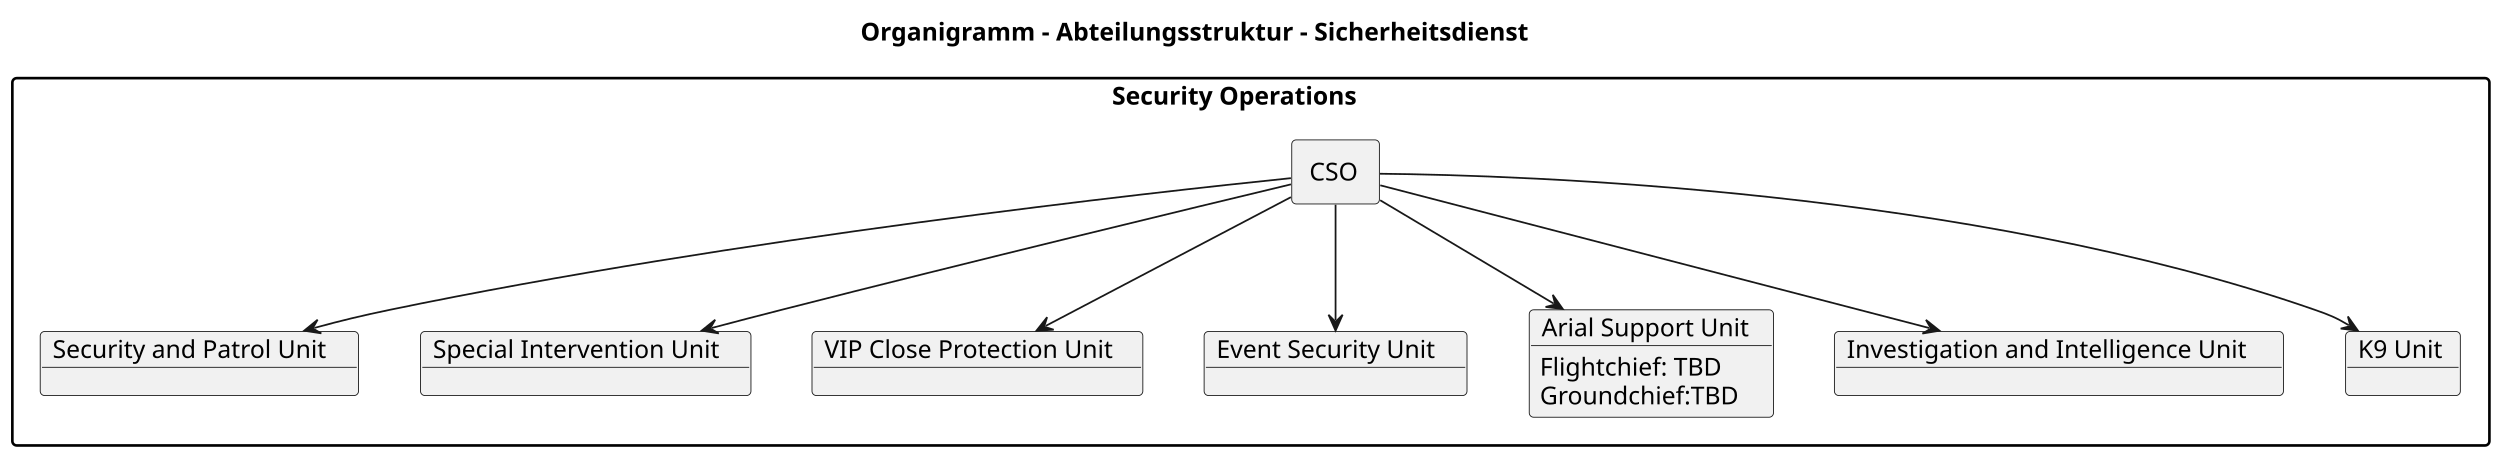
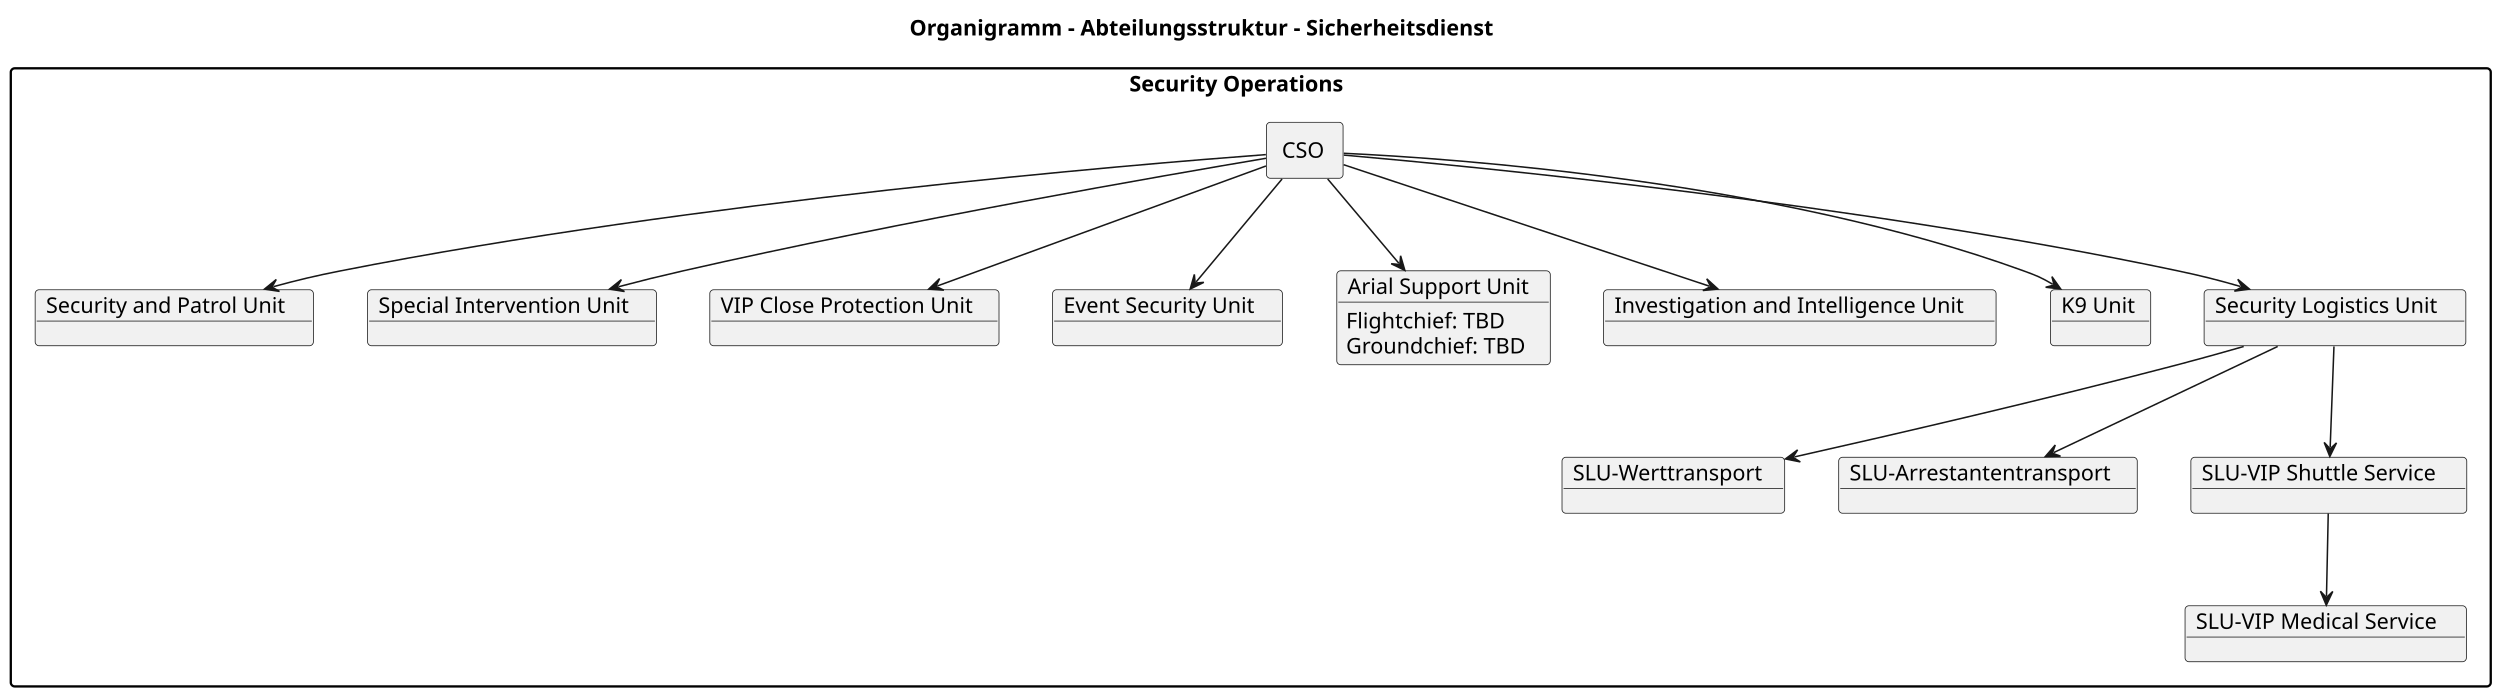
- <svg xmlns="http://www.w3.org/2000/svg" contentStyleType="text/css" data-diagram-type="CLASS" height="258px" preserveAspectRatio="none" style="width:1417px;height:258px;background:#FFFFFF;" version="1.1" viewBox="0 0 1417 258" width="1417px" zoomAndPan="magnify">
+ <svg xmlns="http://www.w3.org/2000/svg" contentStyleType="text/css" data-diagram-type="CLASS" height="451px" preserveAspectRatio="none" style="width:1621px;height:451px;background:#FFFFFF;" version="1.1" viewBox="0 0 1621 451" width="1621px" zoomAndPan="magnify">
  <defs />
  <g>
-     <text fill="#000000" font-family="sans-serif" font-size="14" font-weight="bold" lengthAdjust="spacing" textLength="427.547" x="487.727" y="22.995">Organigramm - Abteilungsstruktur - Sicherheitsdienst</text>
-     <g class="cluster" data-entity="SO" data-source-line="13" data-uid="ent0002" id="cluster_SO">
-       <rect fill="none" height="208.19" rx="2.5" ry="2.5" style="stroke:#000000;stroke-width:1.5;" width="1404" x="7" y="44.297" />
-       <text fill="#000000" font-family="sans-serif" font-size="14" font-weight="bold" lengthAdjust="spacing" textLength="157.418" x="630.291" y="59.292">Security Operations</text>
+     <text fill="#000000" font-family="sans-serif" font-size="14" font-weight="bold" lengthAdjust="spacing" textLength="427.547" x="589.727" y="22.995">Organigramm - Abteilungsstruktur - Sicherheitsdienst</text>
+     <g class="cluster" data-entity="SO" data-source-line="12" data-uid="ent0002" id="cluster_SO">
+       <rect fill="none" height="400.78" rx="2.5" ry="2.5" style="stroke:#000000;stroke-width:1.5;" width="1608" x="7" y="44.297" />
+       <text fill="#000000" font-family="sans-serif" font-size="14" font-weight="bold" lengthAdjust="spacing" textLength="157.418" x="732.291" y="59.292">Security Operations</text>
    </g>
-     <g class="entity" data-entity="CSO" data-source-line="14" data-uid="ent0003" id="entity_CSO">
-       <rect fill="#F1F1F1" height="36.297" rx="2.5" ry="2.5" style="stroke:#181818;stroke-width:0.5;" width="49.682" x="732.16" y="79.297" />
-       <text fill="#000000" font-family="sans-serif" font-size="14" lengthAdjust="spacing" textLength="29.682" x="742.16" y="102.292">CSO</text>
+     <g class="entity" data-entity="CSO" data-source-line="13" data-uid="ent0003" id="entity_CSO">
+       <rect fill="#F1F1F1" height="36.297" rx="2.5" ry="2.5" style="stroke:#181818;stroke-width:0.5;" width="49.682" x="821.16" y="79.297" />
+       <text fill="#000000" font-family="sans-serif" font-size="14" lengthAdjust="spacing" textLength="29.682" x="831.16" y="102.292">CSO</text>
    </g>
-     <g class="entity" data-entity="SPU" data-source-line="16" data-uid="ent0004" id="entity_SPU">
-       <rect fill="#F1F1F1" height="36.297" rx="2.5" ry="2.5" style="stroke:#181818;stroke-width:0.5;" width="180.4" x="22.8" y="187.897" />
-       <text fill="#000000" font-family="sans-serif" font-size="14" lengthAdjust="spacing" textLength="166.4" x="29.8" y="202.892">Security and Patrol Unit</text>
-       <line style="stroke:#181818;stroke-width:0.5;" x1="23.8" x2="202.2" y1="208.194" y2="208.194" />
+     <g class="entity" data-entity="SPU" data-source-line="15" data-uid="ent0004" id="entity_SPU">
+       <rect fill="#F1F1F1" height="36.297" rx="2.5" ry="2.5" style="stroke:#181818;stroke-width:0.5;" width="180.4" x="22.8" y="187.887" />
+       <text fill="#000000" font-family="sans-serif" font-size="14" lengthAdjust="spacing" textLength="166.4" x="29.8" y="202.882">Security and Patrol Unit</text>
+       <line style="stroke:#181818;stroke-width:0.5;" x1="23.8" x2="202.2" y1="208.184" y2="208.184" />
    </g>
-     <g class="entity" data-entity="SIU" data-source-line="17" data-uid="ent0005" id="entity_SIU">
-       <rect fill="#F1F1F1" height="36.297" rx="2.5" ry="2.5" style="stroke:#181818;stroke-width:0.5;" width="187.291" x="238.35" y="187.897" />
-       <text fill="#000000" font-family="sans-serif" font-size="14" lengthAdjust="spacing" textLength="173.291" x="245.35" y="202.892">Special Intervention Unit</text>
-       <line style="stroke:#181818;stroke-width:0.5;" x1="239.35" x2="424.641" y1="208.194" y2="208.194" />
+     <g class="entity" data-entity="SIU" data-source-line="16" data-uid="ent0005" id="entity_SIU">
+       <rect fill="#F1F1F1" height="36.297" rx="2.5" ry="2.5" style="stroke:#181818;stroke-width:0.5;" width="187.291" x="238.35" y="187.887" />
+       <text fill="#000000" font-family="sans-serif" font-size="14" lengthAdjust="spacing" textLength="173.291" x="245.35" y="202.882">Special Intervention Unit</text>
+       <line style="stroke:#181818;stroke-width:0.5;" x1="239.35" x2="424.641" y1="208.184" y2="208.184" />
    </g>
-     <g class="entity" data-entity="VCPU" data-source-line="18" data-uid="ent0006" id="entity_VCPU">
-       <rect fill="#F1F1F1" height="36.297" rx="2.5" ry="2.5" style="stroke:#181818;stroke-width:0.5;" width="187.517" x="460.24" y="187.897" />
-       <text fill="#000000" font-family="sans-serif" font-size="14" lengthAdjust="spacing" textLength="173.517" x="467.24" y="202.892">VIP Close Protection Unit</text>
-       <line style="stroke:#181818;stroke-width:0.5;" x1="461.24" x2="646.757" y1="208.194" y2="208.194" />
+     <g class="entity" data-entity="VCPU" data-source-line="17" data-uid="ent0006" id="entity_VCPU">
+       <rect fill="#F1F1F1" height="36.297" rx="2.5" ry="2.5" style="stroke:#181818;stroke-width:0.5;" width="187.517" x="460.24" y="187.887" />
+       <text fill="#000000" font-family="sans-serif" font-size="14" lengthAdjust="spacing" textLength="173.517" x="467.24" y="202.882">VIP Close Protection Unit</text>
+       <line style="stroke:#181818;stroke-width:0.5;" x1="461.24" x2="646.757" y1="208.184" y2="208.184" />
    </g>
-     <g class="entity" data-entity="ESU" data-source-line="19" data-uid="ent0007" id="entity_ESU">
-       <rect fill="#F1F1F1" height="36.297" rx="2.5" ry="2.5" style="stroke:#181818;stroke-width:0.5;" width="148.996" x="682.5" y="187.897" />
-       <text fill="#000000" font-family="sans-serif" font-size="14" lengthAdjust="spacing" textLength="134.996" x="689.5" y="202.892">Event Security Unit</text>
-       <line style="stroke:#181818;stroke-width:0.5;" x1="683.5" x2="830.496" y1="208.194" y2="208.194" />
+     <g class="entity" data-entity="ESU" data-source-line="18" data-uid="ent0007" id="entity_ESU">
+       <rect fill="#F1F1F1" height="36.297" rx="2.5" ry="2.5" style="stroke:#181818;stroke-width:0.5;" width="148.996" x="682.5" y="187.887" />
+       <text fill="#000000" font-family="sans-serif" font-size="14" lengthAdjust="spacing" textLength="134.996" x="689.5" y="202.882">Event Security Unit</text>
+       <line style="stroke:#181818;stroke-width:0.5;" x1="683.5" x2="830.496" y1="208.184" y2="208.184" />
    </g>
-     <g class="entity" data-entity="ASU" data-source-line="20" data-uid="ent0008" id="entity_ASU">
+     <g class="entity" data-entity="ASU" data-source-line="19" data-uid="ent0008" id="entity_ASU">
      <rect fill="#F1F1F1" height="60.891" rx="2.5" ry="2.5" style="stroke:#181818;stroke-width:0.5;" width="138.435" x="866.78" y="175.597" />
      <text fill="#000000" font-family="sans-serif" font-size="14" lengthAdjust="spacing" textLength="124.435" x="873.78" y="190.592">Arial Support Unit</text>
      <line style="stroke:#181818;stroke-width:0.5;" x1="867.78" x2="1004.215" y1="195.894" y2="195.894" />
      <text fill="#000000" font-family="sans-serif" font-size="14" lengthAdjust="spacing" textLength="111.186" x="872.78" y="212.889">Flightchief: TBD</text>
-       <text fill="#000000" font-family="sans-serif" font-size="14" lengthAdjust="spacing" textLength="119.458" x="872.78" y="229.186">Groundchief:TBD</text>
+       <text fill="#000000" font-family="sans-serif" font-size="14" lengthAdjust="spacing" textLength="123.908" x="872.78" y="229.186">Groundchief: TBD</text>
    </g>
-     <g class="entity" data-entity="IIU" data-source-line="24" data-uid="ent0009" id="entity_IIU">
-       <rect fill="#F1F1F1" height="36.297" rx="2.5" ry="2.5" style="stroke:#181818;stroke-width:0.5;" width="254.502" x="1039.75" y="187.897" />
-       <text fill="#000000" font-family="sans-serif" font-size="14" lengthAdjust="spacing" textLength="240.502" x="1046.75" y="202.892">Investigation and Intelligence Unit</text>
-       <line style="stroke:#181818;stroke-width:0.5;" x1="1040.75" x2="1293.252" y1="208.194" y2="208.194" />
+     <g class="entity" data-entity="IIU" data-source-line="23" data-uid="ent0009" id="entity_IIU">
+       <rect fill="#F1F1F1" height="36.297" rx="2.5" ry="2.5" style="stroke:#181818;stroke-width:0.5;" width="254.502" x="1039.75" y="187.887" />
+       <text fill="#000000" font-family="sans-serif" font-size="14" lengthAdjust="spacing" textLength="240.502" x="1046.75" y="202.882">Investigation and Intelligence Unit</text>
+       <line style="stroke:#181818;stroke-width:0.5;" x1="1040.75" x2="1293.252" y1="208.184" y2="208.184" />
    </g>
-     <g class="entity" data-entity="K9" data-source-line="25" data-uid="ent0010" id="entity_K9">
-       <rect fill="#F1F1F1" height="36.297" rx="2.5" ry="2.5" style="stroke:#181818;stroke-width:0.5;" width="65.037" x="1329.48" y="187.897" />
-       <text fill="#000000" font-family="sans-serif" font-size="14" lengthAdjust="spacing" textLength="51.037" x="1336.48" y="202.892">K9 Unit</text>
-       <line style="stroke:#181818;stroke-width:0.5;" x1="1330.48" x2="1393.517" y1="208.194" y2="208.194" />
+     <g class="entity" data-entity="K9" data-source-line="24" data-uid="ent0010" id="entity_K9">
+       <rect fill="#F1F1F1" height="36.297" rx="2.5" ry="2.5" style="stroke:#181818;stroke-width:0.5;" width="65.037" x="1329.48" y="187.887" />
+       <text fill="#000000" font-family="sans-serif" font-size="14" lengthAdjust="spacing" textLength="51.037" x="1336.48" y="202.882">K9 Unit</text>
+       <line style="stroke:#181818;stroke-width:0.5;" x1="1330.48" x2="1393.517" y1="208.184" y2="208.184" />
    </g>
-     <g class="link" data-entity-1="CSO" data-entity-2="SPU" data-source-line="27" data-uid="lnk11" id="link_CSO_SPU">
-       <path codeLine="27" d="M731.69,100.967 C654.54,108.897 415.69,135.207 221,175.597 C205.11,178.897 193.89,181.594 178.17,185.864" fill="none" id="CSO-to-SPU" style="stroke:#181818;stroke-width:1;" />
-       <polygon fill="#181818" points="172.38,187.437,182.114,188.938,177.205,186.126,180.017,181.218,172.38,187.437" style="stroke:#181818;stroke-width:1;" />
+     <g class="entity" data-entity="SLU" data-source-line="25" data-uid="ent0011" id="entity_SLU">
+       <rect fill="#F1F1F1" height="36.297" rx="2.5" ry="2.5" style="stroke:#181818;stroke-width:0.5;" width="169.695" x="1429.15" y="187.887" />
+       <text fill="#000000" font-family="sans-serif" font-size="14" lengthAdjust="spacing" textLength="155.695" x="1436.15" y="202.882">Security Logistics Unit</text>
+       <line style="stroke:#181818;stroke-width:0.5;" x1="1430.15" x2="1597.845" y1="208.184" y2="208.184" />
    </g>
-     <g class="link" data-entity-1="CSO" data-entity-2="SIU" data-source-line="28" data-uid="lnk12" id="link_CSO_SIU">
-       <path codeLine="28" d="M731.73,104.487 C678.33,117.297 550.15,148.227 443,175.597 C428.32,179.347 418.37,181.931 403.49,185.871" fill="none" id="CSO-to-SIU" style="stroke:#181818;stroke-width:1;" />
-       <polygon fill="#181818" points="397.69,187.407,407.414,188.97,402.523,186.127,405.366,181.237,397.69,187.407" style="stroke:#181818;stroke-width:1;" />
+     <g class="entity" data-entity="SLU_WT" data-source-line="26" data-uid="ent0012" id="entity_SLU_WT">
+       <rect fill="#F1F1F1" height="36.297" rx="2.5" ry="2.5" style="stroke:#181818;stroke-width:0.5;" width="144.375" x="1012.81" y="296.487" />
+       <text fill="#000000" font-family="sans-serif" font-size="14" lengthAdjust="spacing" textLength="130.375" x="1019.81" y="311.482">SLU-Werttransport</text>
+       <line style="stroke:#181818;stroke-width:0.5;" x1="1013.81" x2="1156.185" y1="316.784" y2="316.784" />
    </g>
-     <g class="link" data-entity-1="CSO" data-entity-2="VCPU" data-source-line="29" data-uid="lnk13" id="link_CSO_VCPU">
-       <path codeLine="29" d="M731.7,111.737 C695.24,130.877 633.192,163.458 592.702,184.718" fill="none" id="CSO-to-VCPU" style="stroke:#181818;stroke-width:1;" />
-       <polygon fill="#181818" points="587.39,187.507,597.218,186.864,591.817,185.183,593.499,179.781,587.39,187.507" style="stroke:#181818;stroke-width:1;" />
+     <g class="entity" data-entity="SLU_AT" data-source-line="27" data-uid="ent0013" id="entity_SLU_AT">
+       <rect fill="#F1F1F1" height="36.297" rx="2.5" ry="2.5" style="stroke:#181818;stroke-width:0.5;" width="193.587" x="1192.21" y="296.487" />
+       <text fill="#000000" font-family="sans-serif" font-size="14" lengthAdjust="spacing" textLength="179.587" x="1199.21" y="311.482">SLU-Arrestantentransport</text>
+       <line style="stroke:#181818;stroke-width:0.5;" x1="1193.21" x2="1384.797" y1="316.784" y2="316.784" />
    </g>
-     <g class="link" data-entity-1="CSO" data-entity-2="ESU" data-source-line="30" data-uid="lnk14" id="link_CSO_ESU">
-       <path codeLine="30" d="M757,116.047 C757,135.797 757,161.657 757,181.417" fill="none" id="CSO-to-ESU" style="stroke:#181818;stroke-width:1;" />
-       <polygon fill="#181818" points="757,187.417,761,178.417,757,182.417,753,178.417,757,187.417" style="stroke:#181818;stroke-width:1;" />
+     <g class="entity" data-entity="SLU_VIP" data-source-line="28" data-uid="ent0014" id="entity_SLU_VIP">
+       <rect fill="#F1F1F1" height="36.297" rx="2.5" ry="2.5" style="stroke:#181818;stroke-width:0.5;" width="178.89" x="1420.56" y="296.487" />
+       <text fill="#000000" font-family="sans-serif" font-size="14" lengthAdjust="spacing" textLength="164.89" x="1427.56" y="311.482">SLU-VIP Shuttle Service</text>
+       <line style="stroke:#181818;stroke-width:0.5;" x1="1421.56" x2="1598.45" y1="316.784" y2="316.784" />
    </g>
-     <g class="link" data-entity-1="CSO" data-entity-2="ASU" data-source-line="31" data-uid="lnk15" id="link_CSO_ASU">
-       <path codeLine="31" d="M782.27,113.497 C809.06,129.447 846.924,151.998 880.654,172.078" fill="none" id="CSO-to-ASU" style="stroke:#181818;stroke-width:1;" />
-       <polygon fill="#181818" points="885.81,175.147,880.123,167.106,881.514,172.589,876.03,173.98,885.81,175.147" style="stroke:#181818;stroke-width:1;" />
+     <g class="entity" data-entity="SLU_VIP_Med" data-source-line="29" data-uid="ent0015" id="entity_SLU_VIP_Med">
+       <rect fill="#F1F1F1" height="36.297" rx="2.5" ry="2.5" style="stroke:#181818;stroke-width:0.5;" width="182.41" x="1416.79" y="392.777" />
+       <text fill="#000000" font-family="sans-serif" font-size="14" lengthAdjust="spacing" textLength="168.41" x="1423.79" y="407.772">SLU-VIP Medical Service</text>
+       <line style="stroke:#181818;stroke-width:0.5;" x1="1417.79" x2="1598.2" y1="413.074" y2="413.074" />
    </g>
-     <g class="link" data-entity-1="CSO" data-entity-2="IIU" data-source-line="32" data-uid="lnk16" id="link_CSO_IIU">
-       <path codeLine="32" d="M782.34,105.037 C844.58,121.217 1000.833,161.837 1093.523,185.937" fill="none" id="CSO-to-IIU" style="stroke:#181818;stroke-width:1;" />
-       <polygon fill="#181818" points="1099.33,187.447,1091.626,181.311,1094.491,186.189,1089.613,189.053,1099.33,187.447" style="stroke:#181818;stroke-width:1;" />
+     <g class="link" data-entity-1="CSO" data-entity-2="SPU" data-source-line="31" data-uid="lnk16" id="link_CSO_SPU">
+       <path codeLine="31" d="M820.79,100.247 C735.71,106.627 451.63,130.167 221,175.597 C204.79,178.787 193.23,181.531 177.28,185.871" fill="none" id="CSO-to-SPU" style="stroke:#181818;stroke-width:1;" />
+       <polygon fill="#181818" points="171.49,187.447,181.225,188.944,176.315,186.134,179.124,181.224,171.49,187.447" style="stroke:#181818;stroke-width:1;" />
    </g>
-     <g class="link" data-entity-1="CSO" data-entity-2="K9" data-source-line="33" data-uid="lnk17" id="link_CSO_K9">
-       <path codeLine="33" d="M782.15,98.477 C862.05,99.287 1116.32,107.437 1312,175.597 C1320.37,178.517 1323.741,179.844 1331.321,184.344" fill="none" id="CSO-to-K9" style="stroke:#181818;stroke-width:1;" />
-       <polygon fill="#181818" points="1336.48,187.407,1330.783,179.373,1332.181,184.854,1326.699,186.252,1336.48,187.407" style="stroke:#181818;stroke-width:1;" />
+     <g class="link" data-entity-1="CSO" data-entity-2="SIU" data-source-line="32" data-uid="lnk17" id="link_CSO_SIU">
+       <path codeLine="32" d="M820.88,102.627 C757.31,113.327 585.03,143.197 443,175.597 C427.45,179.137 416.582,181.819 401.012,185.919" fill="none" id="CSO-to-SIU" style="stroke:#181818;stroke-width:1;" />
+       <polygon fill="#181818" points="395.21,187.447,404.932,189.023,400.045,186.174,402.895,181.287,395.21,187.447" style="stroke:#181818;stroke-width:1;" />
+     </g>
+     <g class="link" data-entity-1="CSO" data-entity-2="VCPU" data-source-line="33" data-uid="lnk18" id="link_CSO_VCPU">
+       <path codeLine="33" d="M820.85,107.627 C772.3,125.347 670.536,162.5 607.796,185.4" fill="none" id="CSO-to-VCPU" style="stroke:#181818;stroke-width:1;" />
+       <polygon fill="#181818" points="602.16,187.457,611.986,188.129,606.857,185.743,609.243,180.613,602.16,187.457" style="stroke:#181818;stroke-width:1;" />
+     </g>
+     <g class="link" data-entity-1="CSO" data-entity-2="ESU" data-source-line="34" data-uid="lnk19" id="link_CSO_ESU">
+       <path codeLine="34" d="M831.3,116.047 C814.81,135.797 792.066,163.041 775.566,182.801" fill="none" id="CSO-to-ESU" style="stroke:#181818;stroke-width:1;" />
+       <polygon fill="#181818" points="771.72,187.407,780.559,183.062,774.925,183.569,774.418,177.935,771.72,187.407" style="stroke:#181818;stroke-width:1;" />
+     </g>
+     <g class="link" data-entity-1="CSO" data-entity-2="ASU" data-source-line="35" data-uid="lnk20" id="link_CSO_ASU">
+       <path codeLine="35" d="M860.86,116.047 C874.44,132.127 890.929,151.652 907.029,170.722" fill="none" id="CSO-to-ASU" style="stroke:#181818;stroke-width:1;" />
+       <polygon fill="#181818" points="910.9,175.307,908.15,165.85,907.674,171.486,902.038,171.01,910.9,175.307" style="stroke:#181818;stroke-width:1;" />
+     </g>
+     <g class="link" data-entity-1="CSO" data-entity-2="IIU" data-source-line="36" data-uid="lnk21" id="link_CSO_IIU">
+       <path codeLine="36" d="M871.19,106.807 C923.29,124.107 1038.166,162.256 1108.236,185.526" fill="none" id="CSO-to-IIU" style="stroke:#181818;stroke-width:1;" />
+       <polygon fill="#181818" points="1113.93,187.417,1106.649,180.784,1109.185,185.841,1104.128,188.376,1113.93,187.417" style="stroke:#181818;stroke-width:1;" />
+     </g>
+     <g class="link" data-entity-1="CSO" data-entity-2="K9" data-source-line="37" data-uid="lnk22" id="link_CSO_K9">
+       <path codeLine="37" d="M871.32,99.387 C942.74,102.737 1151.09,117.197 1312,175.597 C1320.24,178.587 1323.489,179.876 1331.009,184.336" fill="none" id="CSO-to-K9" style="stroke:#181818;stroke-width:1;" />
+       <polygon fill="#181818" points="1336.17,187.397,1330.469,179.365,1331.87,184.846,1326.389,186.246,1336.17,187.397" style="stroke:#181818;stroke-width:1;" />
+     </g>
+     <g class="link" data-entity-1="CSO" data-entity-2="SLU" data-source-line="38" data-uid="lnk23" id="link_CSO_SLU">
+       <path codeLine="38" d="M871.33,100.567 C951.34,107.567 1205.57,131.967 1412,175.597 C1427.24,178.817 1437.765,181.455 1452.755,185.775" fill="none" id="CSO-to-SLU" style="stroke:#181818;stroke-width:1;" />
+       <polygon fill="#181818" points="1458.52,187.437,1450.98,181.101,1453.716,186.052,1448.764,188.788,1458.52,187.437" style="stroke:#181818;stroke-width:1;" />
+     </g>
+     <g class="link" data-entity-1="SLU" data-entity-2="SLU_WT" data-source-line="40" data-uid="lnk24" id="link_SLU_SLU_WT">
+       <path codeLine="40" d="M1454.81,224.657 C1440.81,228.677 1425.91,232.837 1412,236.487 C1324.97,259.297 1229.954,281.311 1163.514,296.251" fill="none" id="SLU-to-SLU_WT" style="stroke:#181818;stroke-width:1;" />
+       <polygon fill="#181818" points="1157.66,297.567,1167.318,299.495,1162.538,296.47,1165.563,291.69,1157.66,297.567" style="stroke:#181818;stroke-width:1;" />
+     </g>
+     <g class="link" data-entity-1="SLU" data-entity-2="SLU_AT" data-source-line="41" data-uid="lnk25" id="link_SLU_SLU_AT">
+       <path codeLine="41" d="M1476.85,224.637 C1435.16,244.387 1373.342,273.678 1331.632,293.438" fill="none" id="SLU-to-SLU_AT" style="stroke:#181818;stroke-width:1;" />
+       <polygon fill="#181818" points="1326.21,296.007,1336.056,295.769,1330.729,293.866,1332.631,288.539,1326.21,296.007" style="stroke:#181818;stroke-width:1;" />
+     </g>
+     <g class="link" data-entity-1="SLU" data-entity-2="SLU_VIP" data-source-line="42" data-uid="lnk26" id="link_SLU_SLU_VIP">
+       <path codeLine="42" d="M1513.34,224.637 C1512.6,244.387 1511.624,270.251 1510.884,290.011" fill="none" id="SLU-to-SLU_VIP" style="stroke:#181818;stroke-width:1;" />
+       <polygon fill="#181818" points="1510.66,296.007,1514.994,287.163,1510.847,291.01,1507,286.863,1510.66,296.007" style="stroke:#181818;stroke-width:1;" />
+     </g>
+     <g class="link" data-entity-1="SLU_VIP" data-entity-2="SLU_VIP_Med" data-source-line="43" data-uid="lnk27" id="link_SLU_VIP_SLU_VIP_Med">
+       <path codeLine="43" d="M1509.63,332.927 C1509.27,349.837 1508.857,369.448 1508.497,386.428" fill="none" id="SLU_VIP-to-SLU_VIP_Med" style="stroke:#181818;stroke-width:1;" />
+       <polygon fill="#181818" points="1508.37,392.427,1512.56,383.514,1508.476,387.428,1504.562,383.344,1508.37,392.427" style="stroke:#181818;stroke-width:1;" />
    </g>
  </g>
</svg>
